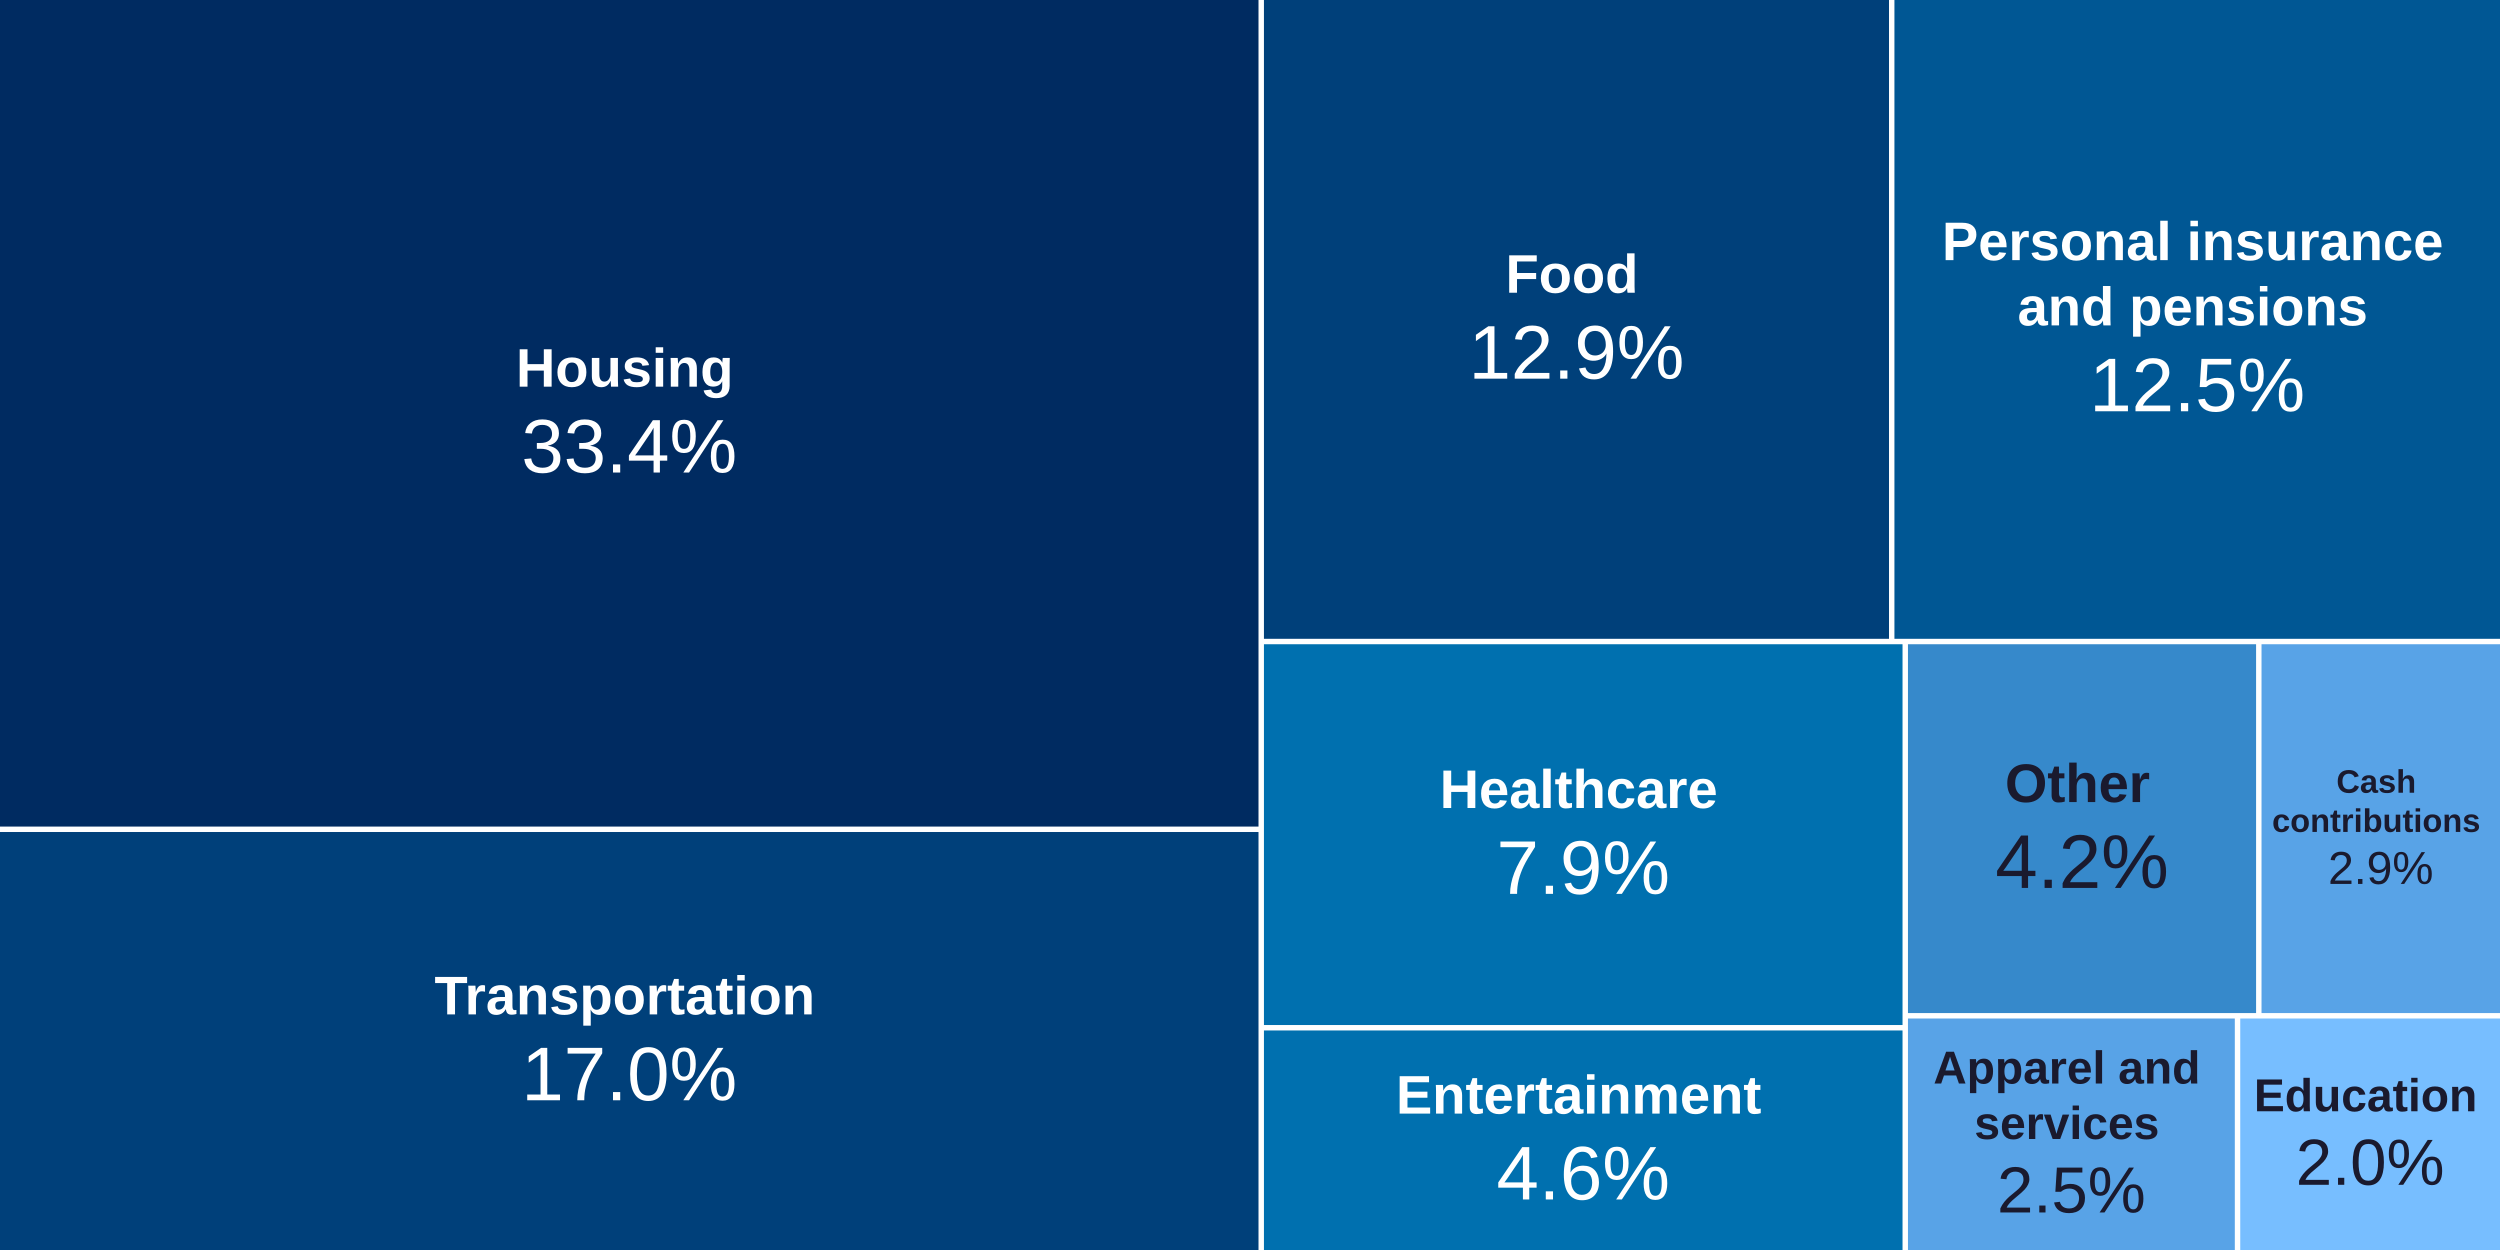
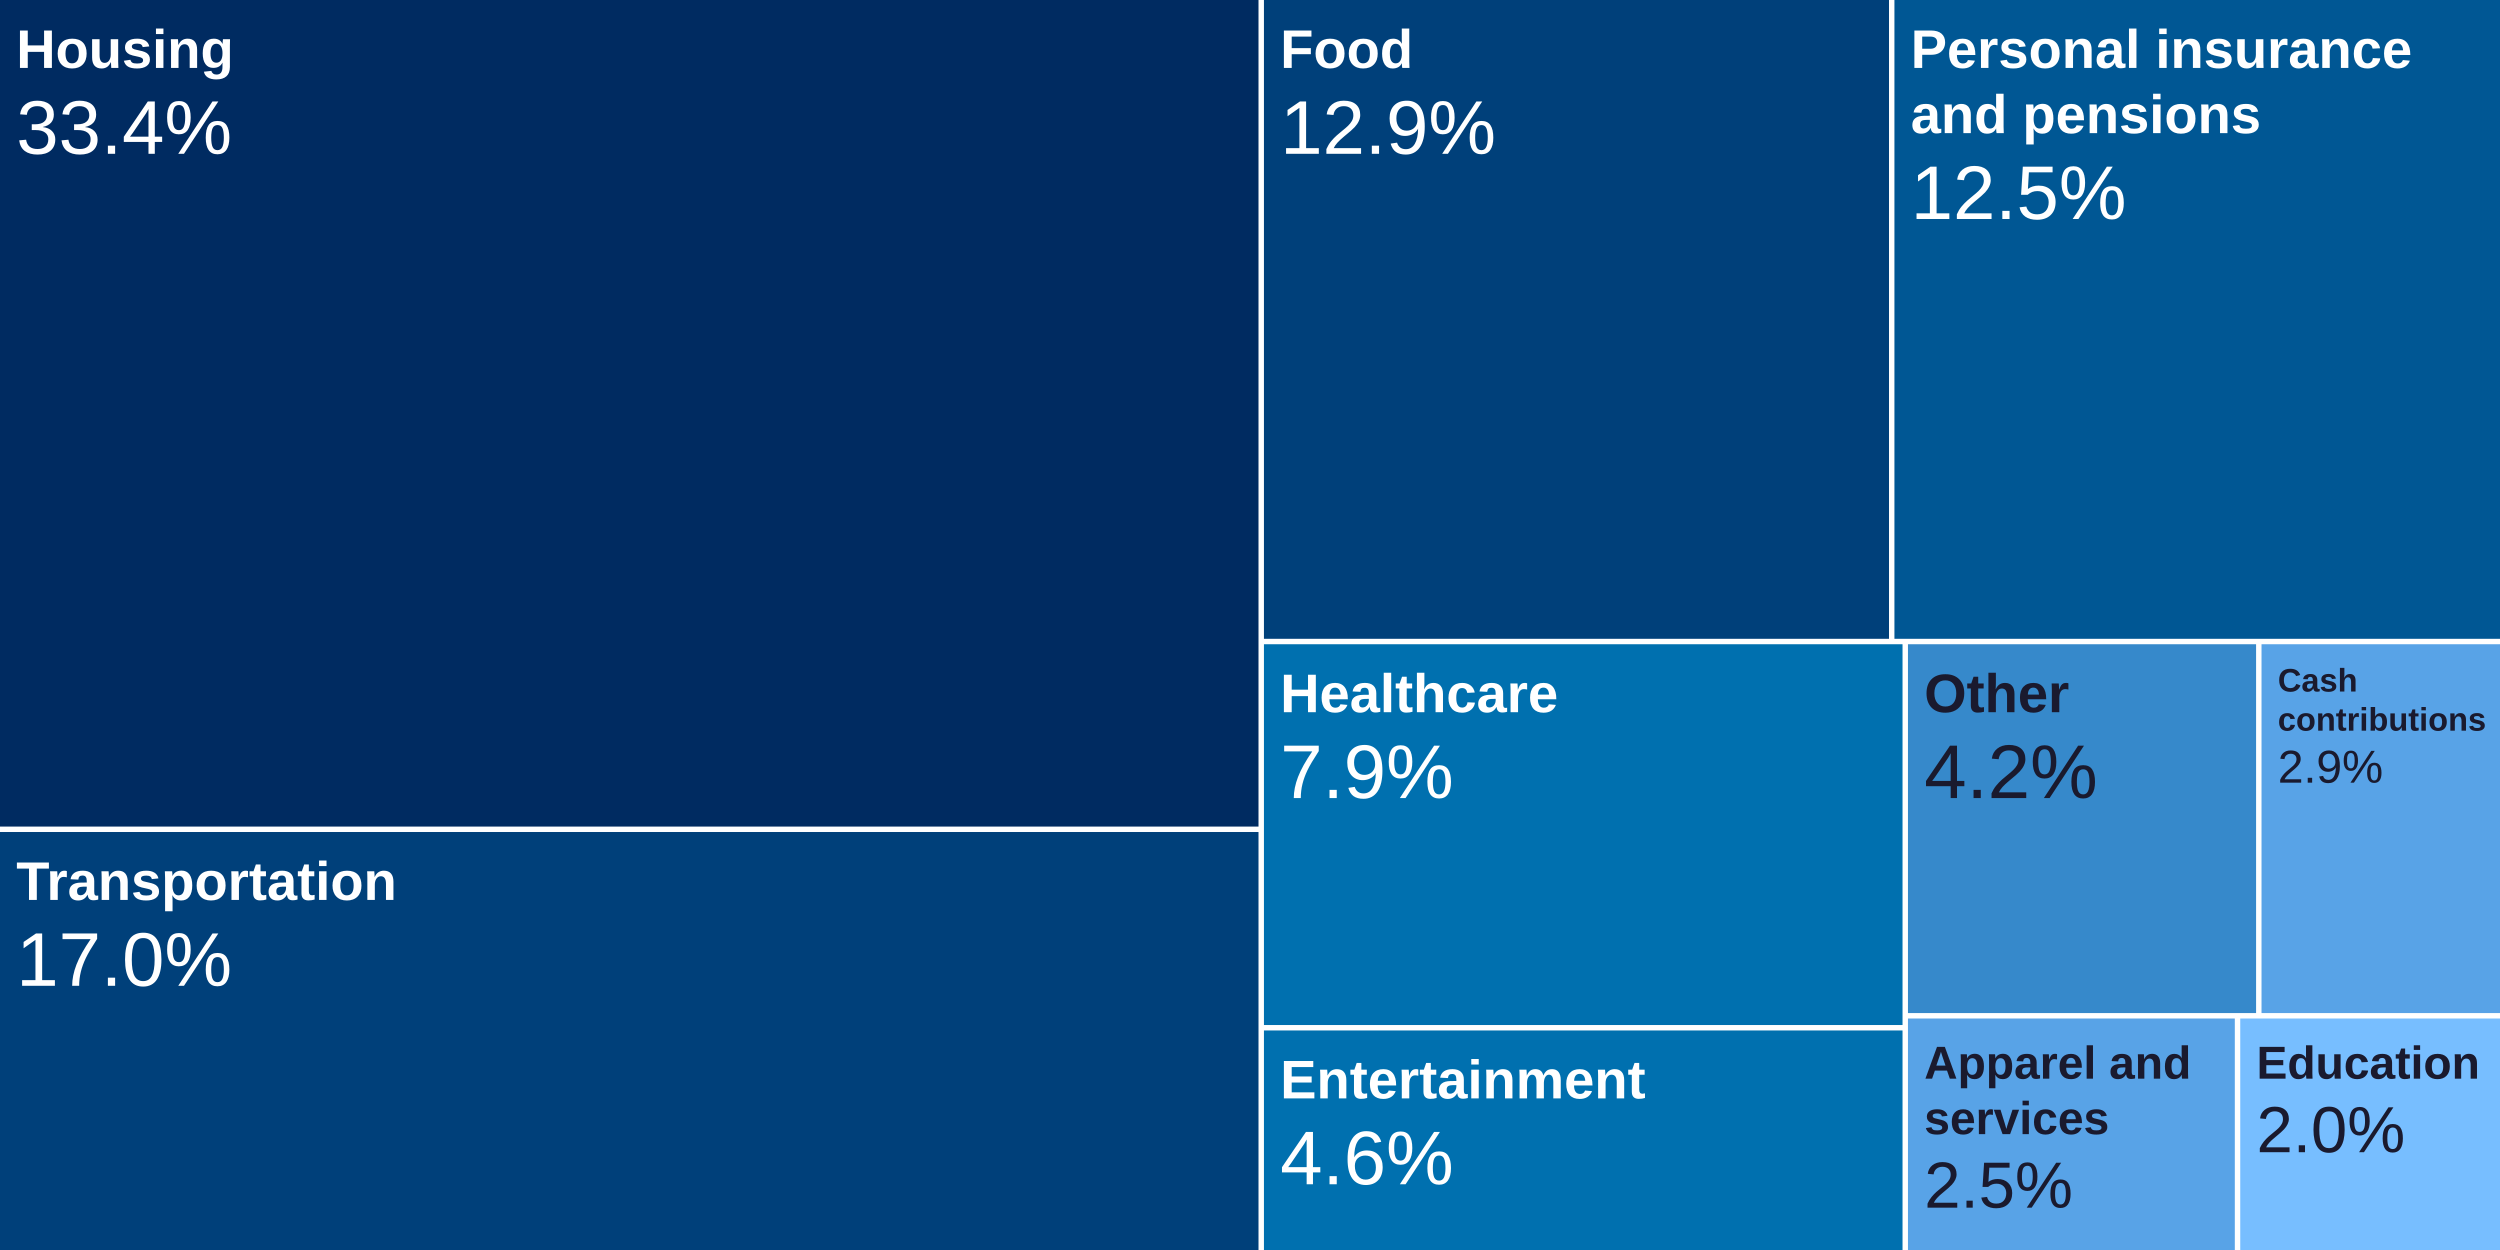
<svg class="tbl-treemap" width="920" height="460" viewBox="0 0 920 460" font-family="Figtree, &quot;Source Sans 3&quot;, system-ui, -apple-system, &quot;Segoe UI&quot;, Arial, sans-serif" role="group" aria-label="Share of total annual expenditures, 2024">
  <rect class="tbl-treemap-bg" x="0" y="0" width="920" height="460" fill="#FFFFFF" aria-hidden="true" />
  <g role="img" aria-label="Housing, 33.4% of total, $28,452">
    <rect class="tbl-treemap-tile" x="0" y="0" width="463.13" height="304.18" fill="#002B61" />
-     <text class="tbl-treemap-label" text-anchor="middle" fill="#FFFFFF" aria-hidden="true">
-       <tspan x="231.57" y="142.29" font-size="20" font-weight="700">Housing</tspan>
-       <tspan x="231.57" y="173.89" font-size="28" font-weight="500">33.4%</tspan>
+     <text class="tbl-treemap-label" text-anchor="start" fill="#FFFFFF" aria-hidden="true">
+       <tspan x="6" y="25" font-size="20" font-weight="700">Housing</tspan>
+       <tspan x="6" y="56.6" font-size="28" font-weight="500">33.4%</tspan>
    </text>
  </g>
  <g role="img" aria-label="Transportation, 17.0% of total, $14,480">
    <rect class="tbl-treemap-tile" x="0" y="306.18" width="463.13" height="153.82" fill="#00407A" />
-     <text class="tbl-treemap-label" text-anchor="middle" fill="#FFFFFF" aria-hidden="true">
-       <tspan x="231.57" y="373.29" font-size="20" font-weight="700">Transportation</tspan>
-       <tspan x="231.57" y="404.89" font-size="28" font-weight="500">17.0%</tspan>
+     <text class="tbl-treemap-label" text-anchor="start" fill="#FFFFFF" aria-hidden="true">
+       <tspan x="6" y="331.18" font-size="20" font-weight="700">Transportation</tspan>
+       <tspan x="6" y="362.78" font-size="28" font-weight="500">17.0%</tspan>
    </text>
  </g>
  <g role="img" aria-label="Food, 12.9% of total, $10,990">
    <rect class="tbl-treemap-tile" x="465.13" y="0" width="230.02" height="235.08" fill="#00407A" />
-     <text class="tbl-treemap-label" text-anchor="middle" fill="#FFFFFF" aria-hidden="true">
-       <tspan x="580.14" y="107.74" font-size="20" font-weight="700">Food</tspan>
-       <tspan x="580.14" y="139.34" font-size="28" font-weight="500">12.9%</tspan>
+     <text class="tbl-treemap-label" text-anchor="start" fill="#FFFFFF" aria-hidden="true">
+       <tspan x="471.13" y="25" font-size="20" font-weight="700">Food</tspan>
+       <tspan x="471.13" y="56.6" font-size="28" font-weight="500">12.9%</tspan>
    </text>
  </g>
  <g role="img" aria-label="Personal insurance and pensions, 12.5% of total, $10,650">
    <rect class="tbl-treemap-tile" x="697.15" y="0" width="222.85" height="235.08" fill="#005794" />
-     <text class="tbl-treemap-label" text-anchor="middle" fill="#FFFFFF" aria-hidden="true">
-       <tspan x="808.58" y="95.74" font-size="20" font-weight="700">Personal insurance</tspan>
-       <tspan x="808.58" y="119.74" font-size="20" font-weight="700">and pensions</tspan>
-       <tspan x="808.58" y="151.34" font-size="28" font-weight="500">12.5%</tspan>
+     <text class="tbl-treemap-label" text-anchor="start" fill="#FFFFFF" aria-hidden="true">
+       <tspan x="703.15" y="25" font-size="20" font-weight="700">Personal insurance</tspan>
+       <tspan x="703.15" y="49" font-size="20" font-weight="700">and pensions</tspan>
+       <tspan x="703.15" y="80.6" font-size="28" font-weight="500">12.5%</tspan>
    </text>
  </g>
  <g role="img" aria-label="Healthcare, 7.9% of total, $6,730">
    <rect class="tbl-treemap-tile" x="465.13" y="237.08" width="235" height="140.13" fill="#0070AF" />
-     <text class="tbl-treemap-label" text-anchor="middle" fill="#FFFFFF" aria-hidden="true">
-       <tspan x="582.63" y="297.34" font-size="20" font-weight="700">Healthcare</tspan>
-       <tspan x="582.63" y="328.95" font-size="28" font-weight="500">7.9%</tspan>
+     <text class="tbl-treemap-label" text-anchor="start" fill="#FFFFFF" aria-hidden="true">
+       <tspan x="471.13" y="262.08" font-size="20" font-weight="700">Healthcare</tspan>
+       <tspan x="471.13" y="293.68" font-size="28" font-weight="500">7.9%</tspan>
    </text>
  </g>
  <g role="img" aria-label="Entertainment, 4.6% of total, $3,920">
    <rect class="tbl-treemap-tile" x="465.13" y="379.21" width="235" height="80.79" fill="#0070AF" />
-     <text class="tbl-treemap-label" text-anchor="middle" fill="#FFFFFF" aria-hidden="true">
-       <tspan x="582.63" y="409.81" font-size="20" font-weight="700">Entertainment</tspan>
-       <tspan x="582.63" y="441.41" font-size="28" font-weight="500">4.6%</tspan>
+     <text class="tbl-treemap-label" text-anchor="start" fill="#FFFFFF" aria-hidden="true">
+       <tspan x="471.13" y="404.21" font-size="20" font-weight="700">Entertainment</tspan>
+       <tspan x="471.13" y="435.81" font-size="28" font-weight="500">4.6%</tspan>
    </text>
  </g>
  <g role="img" aria-label="Other, 4.2% of total, $3,580">
    <rect class="tbl-treemap-tile" x="702.13" y="237.08" width="128.11" height="135.73" fill="#3689CB" />
-     <text class="tbl-treemap-label" text-anchor="middle" fill="#1A1A2E" aria-hidden="true">
-       <tspan x="766.19" y="295.15" font-size="20" font-weight="700">Other</tspan>
-       <tspan x="766.19" y="326.75" font-size="28" font-weight="500">4.2%</tspan>
+     <text class="tbl-treemap-label" text-anchor="start" fill="#1A1A2E" aria-hidden="true">
+       <tspan x="708.13" y="262.08" font-size="20" font-weight="700">Other</tspan>
+       <tspan x="708.13" y="293.68" font-size="28" font-weight="500">4.2%</tspan>
    </text>
  </g>
  <g role="img" aria-label="Cash contributions, 2.9% of total, $2,470">
    <rect class="tbl-treemap-tile" x="832.24" y="237.08" width="87.76" height="135.73" fill="#58A3E7" />
-     <text class="tbl-treemap-label" text-anchor="middle" fill="#1A1A2E" aria-hidden="true">
-       <tspan x="876.12" y="291.74" font-size="12" font-weight="700">Cash</tspan>
-       <tspan x="876.12" y="306.14" font-size="12" font-weight="700">contributions</tspan>
-       <tspan x="876.12" y="325.29" font-size="17" font-weight="500">2.9%</tspan>
+     <text class="tbl-treemap-label" text-anchor="start" fill="#1A1A2E" aria-hidden="true">
+       <tspan x="838.24" y="254.48" font-size="12" font-weight="700">Cash</tspan>
+       <tspan x="838.24" y="268.88" font-size="12" font-weight="700">contributions</tspan>
+       <tspan x="838.24" y="288.03" font-size="17" font-weight="500">2.9%</tspan>
    </text>
  </g>
  <g role="img" aria-label="Apparel and services, 2.5% of total, $2,130">
    <rect class="tbl-treemap-tile" x="702.13" y="374.81" width="120.28" height="85.19" fill="#58A3E7" />
-     <text class="tbl-treemap-label" text-anchor="middle" fill="#1A1A2E" aria-hidden="true">
-       <tspan x="762.27" y="398.75" font-size="17" font-weight="700">Apparel and</tspan>
-       <tspan x="762.27" y="419.15" font-size="17" font-weight="700">services</tspan>
-       <tspan x="762.27" y="446.2" font-size="24" font-weight="500">2.5%</tspan>
+     <text class="tbl-treemap-label" text-anchor="start" fill="#1A1A2E" aria-hidden="true">
+       <tspan x="708.13" y="396.96" font-size="17" font-weight="700">Apparel and</tspan>
+       <tspan x="708.13" y="417.36" font-size="17" font-weight="700">services</tspan>
+       <tspan x="708.13" y="444.41" font-size="24" font-weight="500">2.5%</tspan>
    </text>
  </g>
  <g role="img" aria-label="Education, 2.0% of total, $1,700">
    <rect class="tbl-treemap-tile" x="824.41" y="374.81" width="95.59" height="85.19" fill="#77BEFF" />
-     <text class="tbl-treemap-label" text-anchor="middle" fill="#1A1A2E" aria-hidden="true">
-       <tspan x="872.21" y="408.95" font-size="17" font-weight="700">Education</tspan>
-       <tspan x="872.21" y="436" font-size="24" font-weight="500">2.0%</tspan>
+     <text class="tbl-treemap-label" text-anchor="start" fill="#1A1A2E" aria-hidden="true">
+       <tspan x="830.41" y="396.96" font-size="17" font-weight="700">Education</tspan>
+       <tspan x="830.41" y="424.01" font-size="24" font-weight="500">2.0%</tspan>
    </text>
  </g>
</svg>
